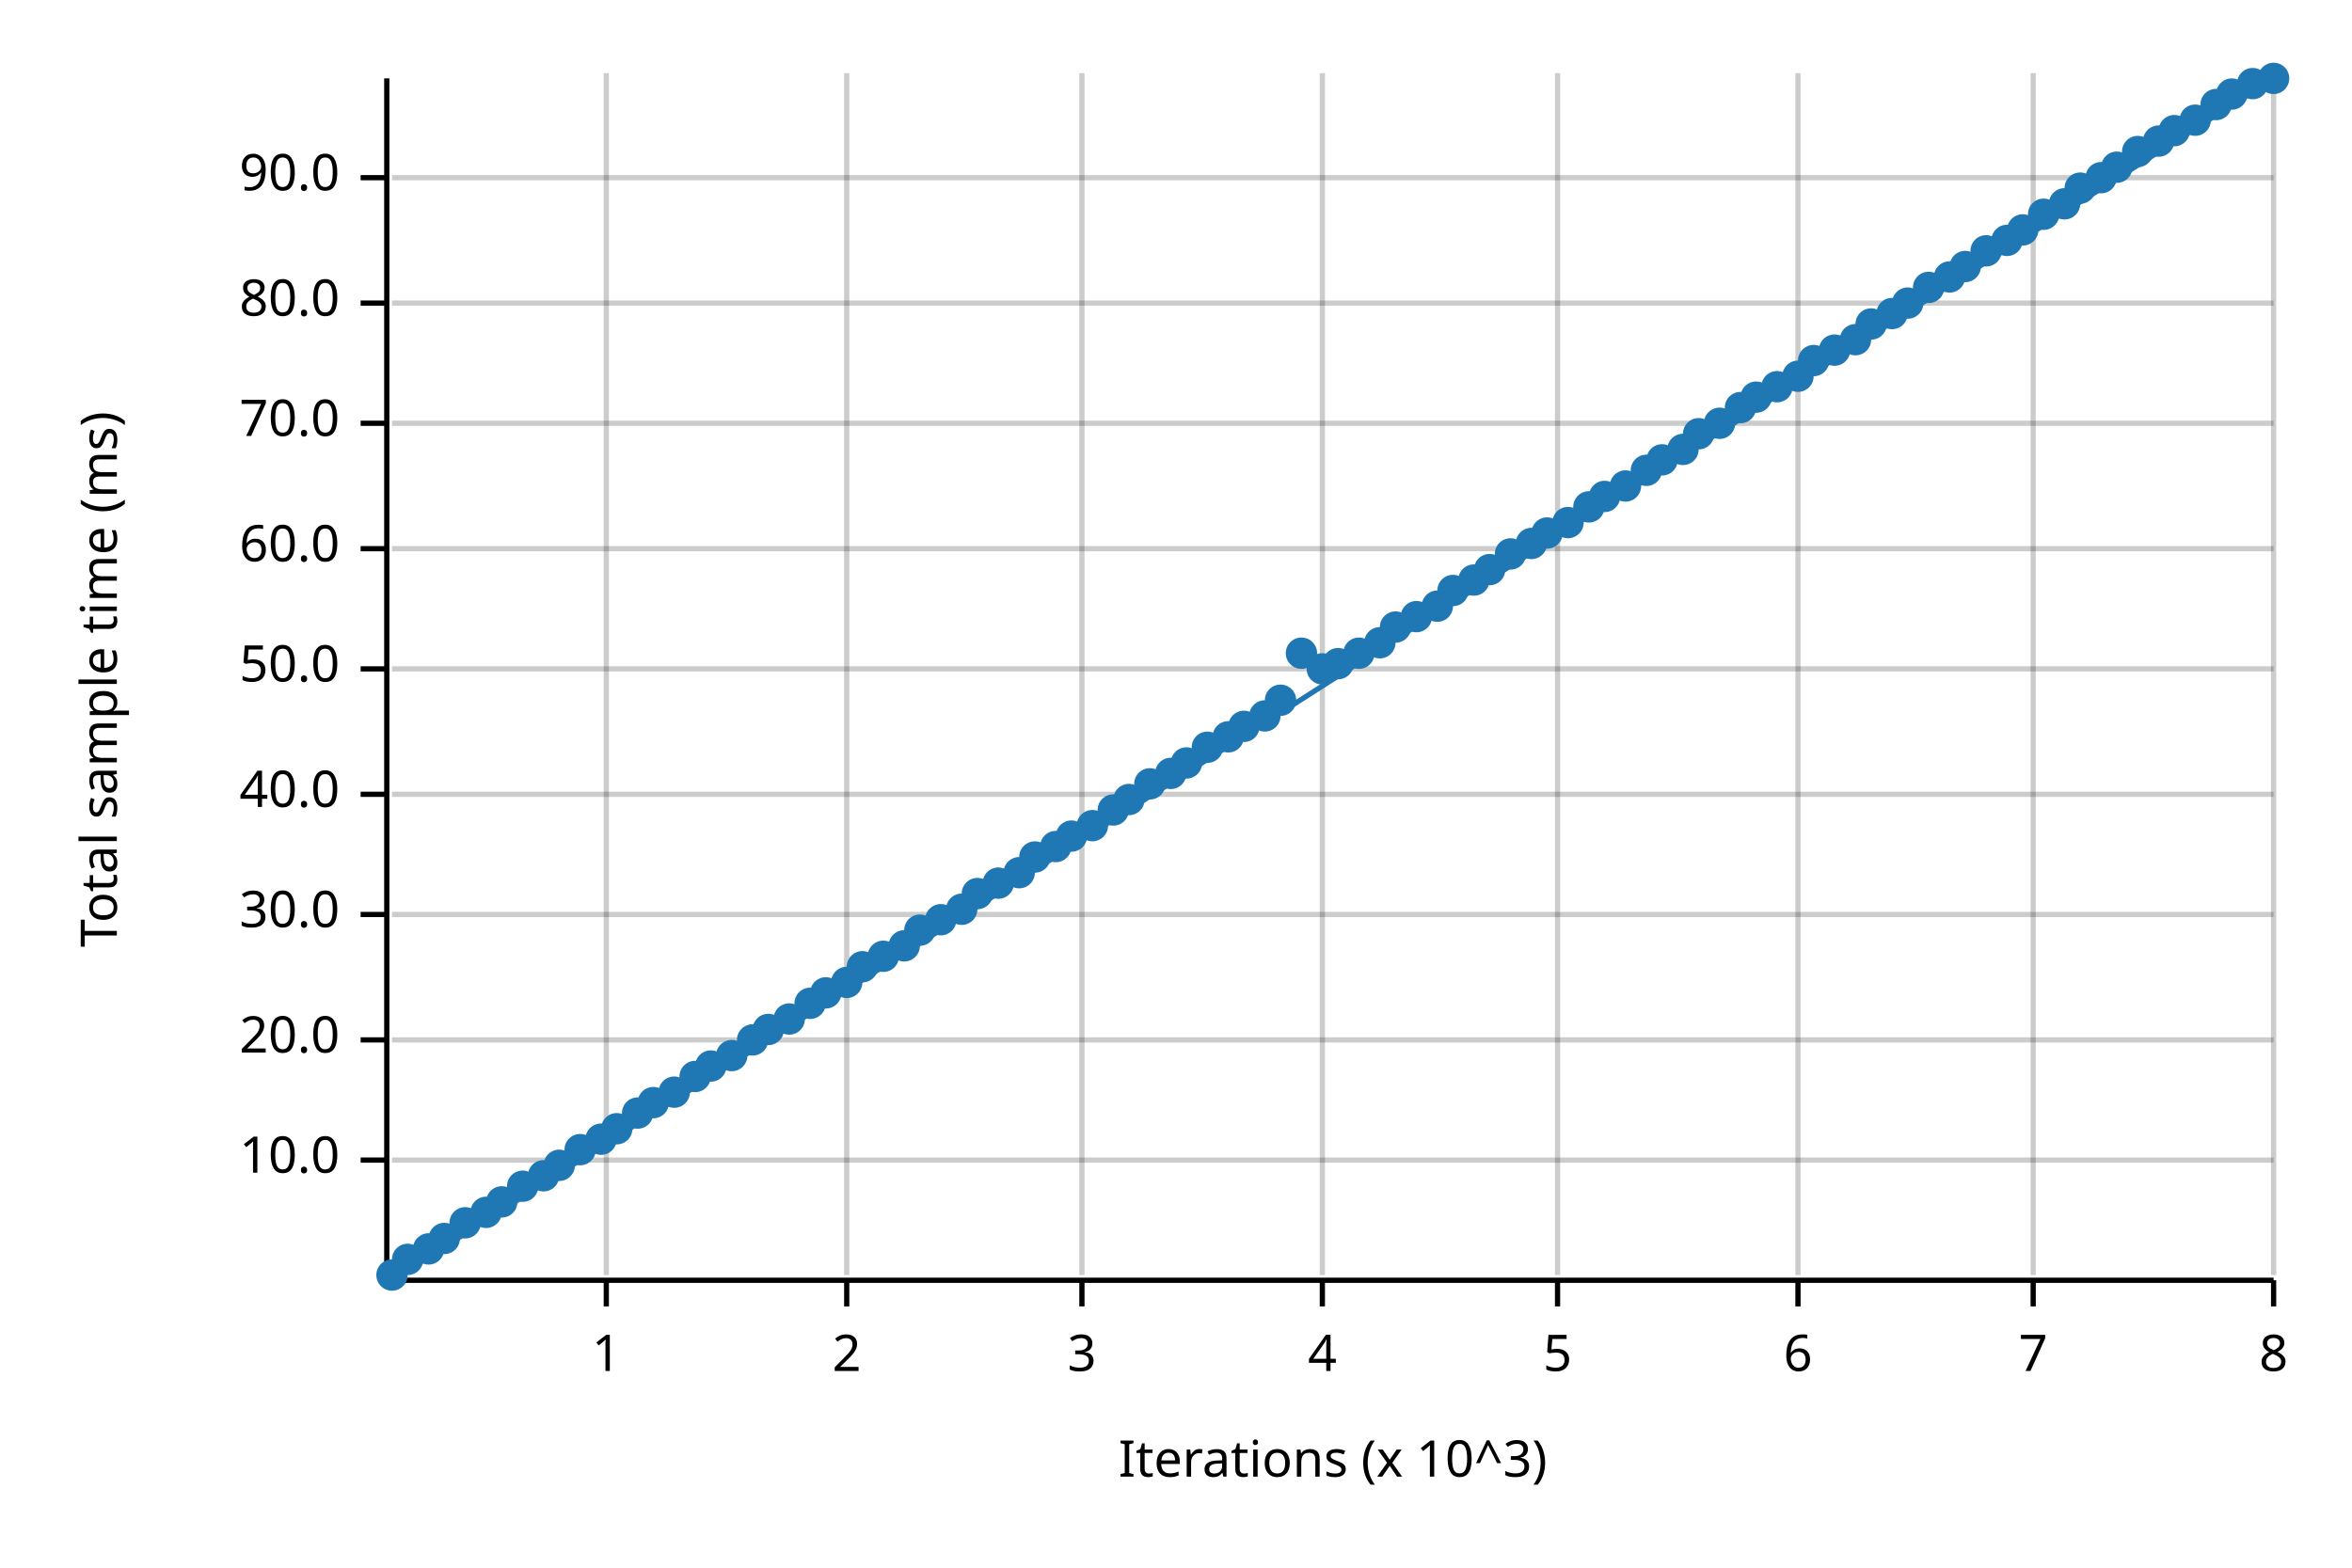
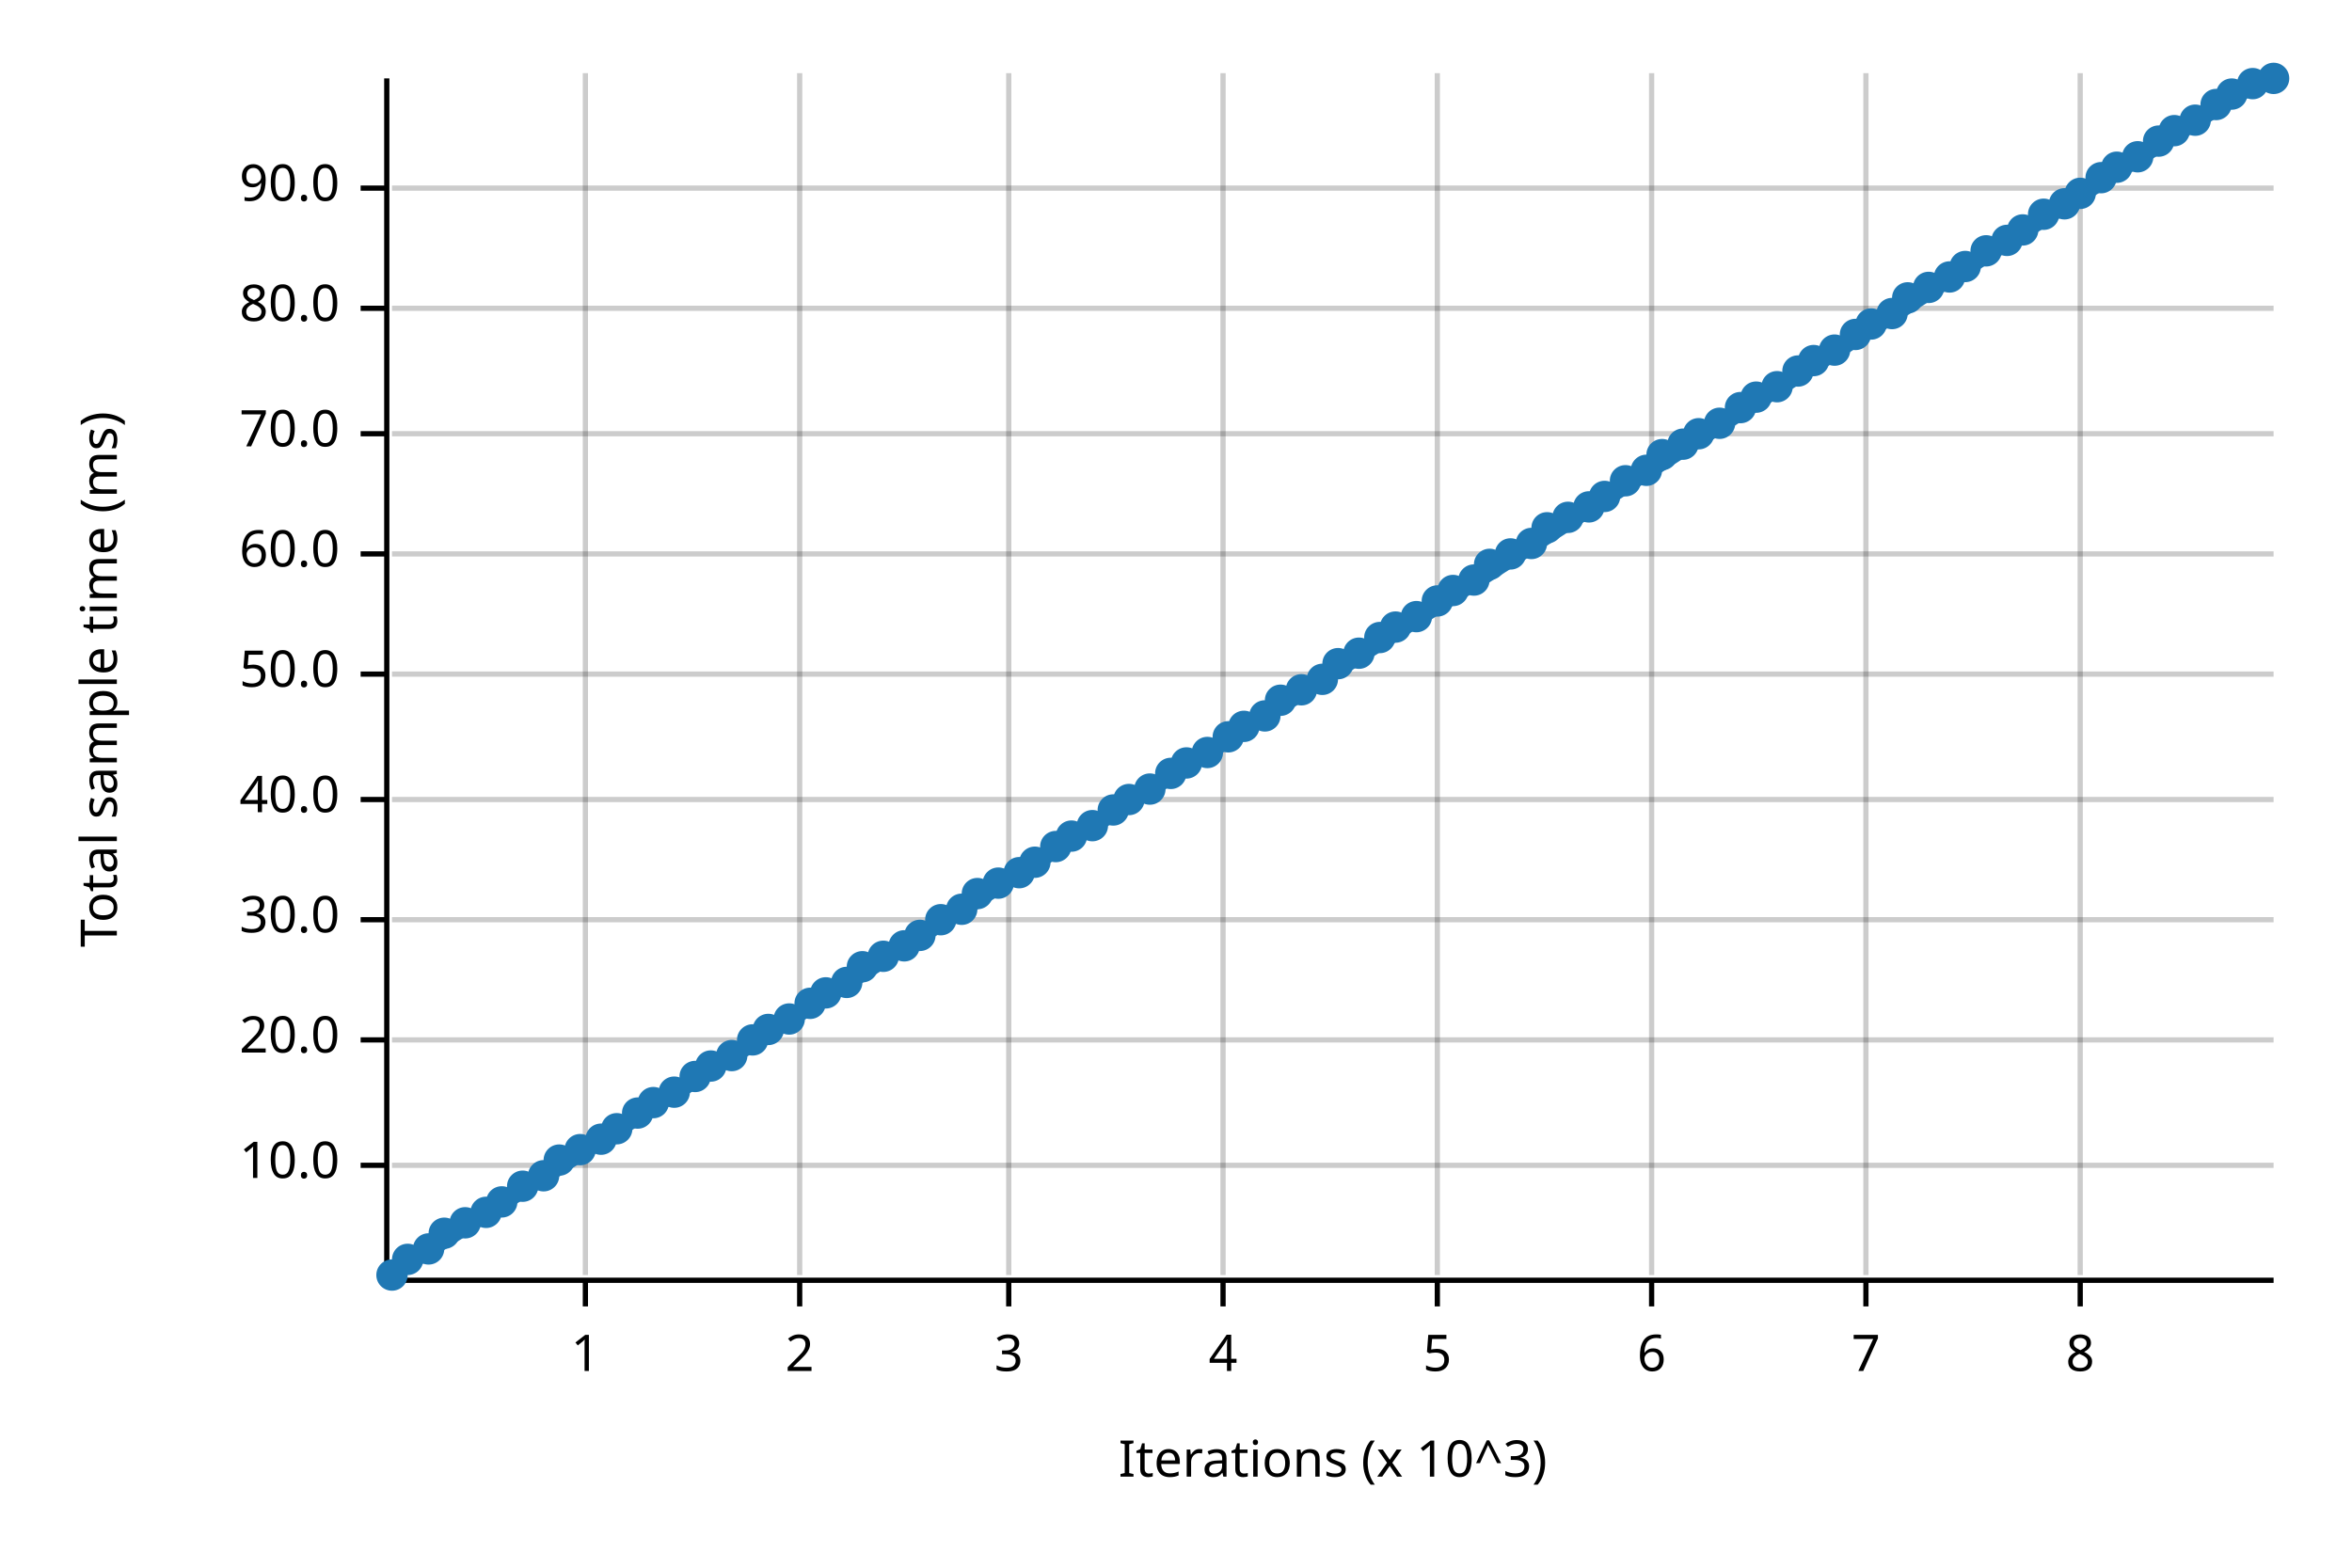
<svg xmlns="http://www.w3.org/2000/svg" width="450" height="300" viewBox="0 0 450 300">
  <text x="15" y="130" dy="0.76em" text-anchor="middle" font-family="sans-serif" font-size="9.677" opacity="1" fill="#000000" transform="rotate(270, 15, 130)">
Total sample time (ms)
</text>
  <text x="255" y="285" dy="-0.5ex" text-anchor="middle" font-family="sans-serif" font-size="9.677" opacity="1" fill="#000000">
Iterations (x 10^3)
</text>
-   <line opacity="0.2" stroke="#000000" stroke-width="1" x1="116" y1="244" x2="116" y2="14" />
-   <line opacity="0.2" stroke="#000000" stroke-width="1" x1="162" y1="244" x2="162" y2="14" />
-   <line opacity="0.2" stroke="#000000" stroke-width="1" x1="207" y1="244" x2="207" y2="14" />
-   <line opacity="0.2" stroke="#000000" stroke-width="1" x1="253" y1="244" x2="253" y2="14" />
-   <line opacity="0.2" stroke="#000000" stroke-width="1" x1="298" y1="244" x2="298" y2="14" />
-   <line opacity="0.2" stroke="#000000" stroke-width="1" x1="344" y1="244" x2="344" y2="14" />
-   <line opacity="0.2" stroke="#000000" stroke-width="1" x1="389" y1="244" x2="389" y2="14" />
-   <line opacity="0.2" stroke="#000000" stroke-width="1" x1="435" y1="244" x2="435" y2="14" />
-   <line opacity="0.2" stroke="#000000" stroke-width="1" x1="75" y1="222" x2="435" y2="222" />
+   <line opacity="0.2" stroke="#000000" stroke-width="1" x1="112" y1="244" x2="112" y2="14" />
+   <line opacity="0.2" stroke="#000000" stroke-width="1" x1="153" y1="244" x2="153" y2="14" />
+   <line opacity="0.2" stroke="#000000" stroke-width="1" x1="193" y1="244" x2="193" y2="14" />
+   <line opacity="0.2" stroke="#000000" stroke-width="1" x1="234" y1="244" x2="234" y2="14" />
+   <line opacity="0.2" stroke="#000000" stroke-width="1" x1="275" y1="244" x2="275" y2="14" />
+   <line opacity="0.2" stroke="#000000" stroke-width="1" x1="316" y1="244" x2="316" y2="14" />
+   <line opacity="0.2" stroke="#000000" stroke-width="1" x1="357" y1="244" x2="357" y2="14" />
+   <line opacity="0.2" stroke="#000000" stroke-width="1" x1="398" y1="244" x2="398" y2="14" />
+   <line opacity="0.2" stroke="#000000" stroke-width="1" x1="75" y1="223" x2="435" y2="223" />
  <line opacity="0.2" stroke="#000000" stroke-width="1" x1="75" y1="199" x2="435" y2="199" />
-   <line opacity="0.2" stroke="#000000" stroke-width="1" x1="75" y1="175" x2="435" y2="175" />
-   <line opacity="0.2" stroke="#000000" stroke-width="1" x1="75" y1="152" x2="435" y2="152" />
-   <line opacity="0.2" stroke="#000000" stroke-width="1" x1="75" y1="128" x2="435" y2="128" />
-   <line opacity="0.2" stroke="#000000" stroke-width="1" x1="75" y1="105" x2="435" y2="105" />
-   <line opacity="0.2" stroke="#000000" stroke-width="1" x1="75" y1="81" x2="435" y2="81" />
-   <line opacity="0.2" stroke="#000000" stroke-width="1" x1="75" y1="58" x2="435" y2="58" />
-   <line opacity="0.2" stroke="#000000" stroke-width="1" x1="75" y1="34" x2="435" y2="34" />
+   <line opacity="0.2" stroke="#000000" stroke-width="1" x1="75" y1="176" x2="435" y2="176" />
+   <line opacity="0.2" stroke="#000000" stroke-width="1" x1="75" y1="153" x2="435" y2="153" />
+   <line opacity="0.2" stroke="#000000" stroke-width="1" x1="75" y1="129" x2="435" y2="129" />
+   <line opacity="0.2" stroke="#000000" stroke-width="1" x1="75" y1="106" x2="435" y2="106" />
+   <line opacity="0.2" stroke="#000000" stroke-width="1" x1="75" y1="83" x2="435" y2="83" />
+   <line opacity="0.2" stroke="#000000" stroke-width="1" x1="75" y1="59" x2="435" y2="59" />
+   <line opacity="0.2" stroke="#000000" stroke-width="1" x1="75" y1="36" x2="435" y2="36" />
  <polyline fill="none" opacity="1" stroke="#000000" stroke-width="1" points="74,15 74,245 " />
-   <text x="65" y="222" dy="0.5ex" text-anchor="end" font-family="sans-serif" font-size="9.677" opacity="1" fill="#000000">
+   <text x="65" y="223" dy="0.5ex" text-anchor="end" font-family="sans-serif" font-size="9.677" opacity="1" fill="#000000">
10.0
</text>
-   <polyline fill="none" opacity="1" stroke="#000000" stroke-width="1" points="69,222 74,222 " />
+   <polyline fill="none" opacity="1" stroke="#000000" stroke-width="1" points="69,223 74,223 " />
  <text x="65" y="199" dy="0.5ex" text-anchor="end" font-family="sans-serif" font-size="9.677" opacity="1" fill="#000000">
20.0
</text>
  <polyline fill="none" opacity="1" stroke="#000000" stroke-width="1" points="69,199 74,199 " />
-   <text x="65" y="175" dy="0.5ex" text-anchor="end" font-family="sans-serif" font-size="9.677" opacity="1" fill="#000000">
+   <text x="65" y="176" dy="0.5ex" text-anchor="end" font-family="sans-serif" font-size="9.677" opacity="1" fill="#000000">
30.0
</text>
-   <polyline fill="none" opacity="1" stroke="#000000" stroke-width="1" points="69,175 74,175 " />
-   <text x="65" y="152" dy="0.5ex" text-anchor="end" font-family="sans-serif" font-size="9.677" opacity="1" fill="#000000">
+   <polyline fill="none" opacity="1" stroke="#000000" stroke-width="1" points="69,176 74,176 " />
+   <text x="65" y="153" dy="0.5ex" text-anchor="end" font-family="sans-serif" font-size="9.677" opacity="1" fill="#000000">
40.0
</text>
-   <polyline fill="none" opacity="1" stroke="#000000" stroke-width="1" points="69,152 74,152 " />
-   <text x="65" y="128" dy="0.5ex" text-anchor="end" font-family="sans-serif" font-size="9.677" opacity="1" fill="#000000">
+   <polyline fill="none" opacity="1" stroke="#000000" stroke-width="1" points="69,153 74,153 " />
+   <text x="65" y="129" dy="0.5ex" text-anchor="end" font-family="sans-serif" font-size="9.677" opacity="1" fill="#000000">
50.0
</text>
-   <polyline fill="none" opacity="1" stroke="#000000" stroke-width="1" points="69,128 74,128 " />
-   <text x="65" y="105" dy="0.5ex" text-anchor="end" font-family="sans-serif" font-size="9.677" opacity="1" fill="#000000">
+   <polyline fill="none" opacity="1" stroke="#000000" stroke-width="1" points="69,129 74,129 " />
+   <text x="65" y="106" dy="0.5ex" text-anchor="end" font-family="sans-serif" font-size="9.677" opacity="1" fill="#000000">
60.0
</text>
-   <polyline fill="none" opacity="1" stroke="#000000" stroke-width="1" points="69,105 74,105 " />
-   <text x="65" y="81" dy="0.5ex" text-anchor="end" font-family="sans-serif" font-size="9.677" opacity="1" fill="#000000">
+   <polyline fill="none" opacity="1" stroke="#000000" stroke-width="1" points="69,106 74,106 " />
+   <text x="65" y="83" dy="0.5ex" text-anchor="end" font-family="sans-serif" font-size="9.677" opacity="1" fill="#000000">
70.0
</text>
-   <polyline fill="none" opacity="1" stroke="#000000" stroke-width="1" points="69,81 74,81 " />
-   <text x="65" y="58" dy="0.5ex" text-anchor="end" font-family="sans-serif" font-size="9.677" opacity="1" fill="#000000">
+   <polyline fill="none" opacity="1" stroke="#000000" stroke-width="1" points="69,83 74,83 " />
+   <text x="65" y="59" dy="0.5ex" text-anchor="end" font-family="sans-serif" font-size="9.677" opacity="1" fill="#000000">
80.0
</text>
-   <polyline fill="none" opacity="1" stroke="#000000" stroke-width="1" points="69,58 74,58 " />
-   <text x="65" y="34" dy="0.5ex" text-anchor="end" font-family="sans-serif" font-size="9.677" opacity="1" fill="#000000">
+   <polyline fill="none" opacity="1" stroke="#000000" stroke-width="1" points="69,59 74,59 " />
+   <text x="65" y="36" dy="0.5ex" text-anchor="end" font-family="sans-serif" font-size="9.677" opacity="1" fill="#000000">
90.0
</text>
-   <polyline fill="none" opacity="1" stroke="#000000" stroke-width="1" points="69,34 74,34 " />
+   <polyline fill="none" opacity="1" stroke="#000000" stroke-width="1" points="69,36 74,36 " />
  <polyline fill="none" opacity="1" stroke="#000000" stroke-width="1" points="75,245 435,245 " />
-   <text x="116" y="255" dy="0.76em" text-anchor="middle" font-family="sans-serif" font-size="9.677" opacity="1" fill="#000000">
+   <text x="112" y="255" dy="0.76em" text-anchor="middle" font-family="sans-serif" font-size="9.677" opacity="1" fill="#000000">
1
</text>
-   <polyline fill="none" opacity="1" stroke="#000000" stroke-width="1" points="116,245 116,250 " />
-   <text x="162" y="255" dy="0.76em" text-anchor="middle" font-family="sans-serif" font-size="9.677" opacity="1" fill="#000000">
+   <polyline fill="none" opacity="1" stroke="#000000" stroke-width="1" points="112,245 112,250 " />
+   <text x="153" y="255" dy="0.76em" text-anchor="middle" font-family="sans-serif" font-size="9.677" opacity="1" fill="#000000">
2
</text>
-   <polyline fill="none" opacity="1" stroke="#000000" stroke-width="1" points="162,245 162,250 " />
-   <text x="207" y="255" dy="0.76em" text-anchor="middle" font-family="sans-serif" font-size="9.677" opacity="1" fill="#000000">
+   <polyline fill="none" opacity="1" stroke="#000000" stroke-width="1" points="153,245 153,250 " />
+   <text x="193" y="255" dy="0.76em" text-anchor="middle" font-family="sans-serif" font-size="9.677" opacity="1" fill="#000000">
3
</text>
-   <polyline fill="none" opacity="1" stroke="#000000" stroke-width="1" points="207,245 207,250 " />
-   <text x="253" y="255" dy="0.76em" text-anchor="middle" font-family="sans-serif" font-size="9.677" opacity="1" fill="#000000">
+   <polyline fill="none" opacity="1" stroke="#000000" stroke-width="1" points="193,245 193,250 " />
+   <text x="234" y="255" dy="0.76em" text-anchor="middle" font-family="sans-serif" font-size="9.677" opacity="1" fill="#000000">
4
</text>
-   <polyline fill="none" opacity="1" stroke="#000000" stroke-width="1" points="253,245 253,250 " />
-   <text x="298" y="255" dy="0.76em" text-anchor="middle" font-family="sans-serif" font-size="9.677" opacity="1" fill="#000000">
+   <polyline fill="none" opacity="1" stroke="#000000" stroke-width="1" points="234,245 234,250 " />
+   <text x="275" y="255" dy="0.76em" text-anchor="middle" font-family="sans-serif" font-size="9.677" opacity="1" fill="#000000">
5
</text>
-   <polyline fill="none" opacity="1" stroke="#000000" stroke-width="1" points="298,245 298,250 " />
-   <text x="344" y="255" dy="0.76em" text-anchor="middle" font-family="sans-serif" font-size="9.677" opacity="1" fill="#000000">
+   <polyline fill="none" opacity="1" stroke="#000000" stroke-width="1" points="275,245 275,250 " />
+   <text x="316" y="255" dy="0.76em" text-anchor="middle" font-family="sans-serif" font-size="9.677" opacity="1" fill="#000000">
6
</text>
-   <polyline fill="none" opacity="1" stroke="#000000" stroke-width="1" points="344,245 344,250 " />
-   <text x="389" y="255" dy="0.76em" text-anchor="middle" font-family="sans-serif" font-size="9.677" opacity="1" fill="#000000">
+   <polyline fill="none" opacity="1" stroke="#000000" stroke-width="1" points="316,245 316,250 " />
+   <text x="357" y="255" dy="0.76em" text-anchor="middle" font-family="sans-serif" font-size="9.677" opacity="1" fill="#000000">
7
</text>
-   <polyline fill="none" opacity="1" stroke="#000000" stroke-width="1" points="389,245 389,250 " />
-   <text x="435" y="255" dy="0.76em" text-anchor="middle" font-family="sans-serif" font-size="9.677" opacity="1" fill="#000000">
+   <polyline fill="none" opacity="1" stroke="#000000" stroke-width="1" points="357,245 357,250 " />
+   <text x="398" y="255" dy="0.76em" text-anchor="middle" font-family="sans-serif" font-size="9.677" opacity="1" fill="#000000">
8
</text>
-   <polyline fill="none" opacity="1" stroke="#000000" stroke-width="1" points="435,245 435,250 " />
+   <polyline fill="none" opacity="1" stroke="#000000" stroke-width="1" points="398,245 398,250 " />
  <circle cx="75" cy="244" r="3" opacity="1" fill="#1F78B4" stroke="none" stroke-width="1" />
  <circle cx="78" cy="241" r="3" opacity="1" fill="#1F78B4" stroke="none" stroke-width="1" />
  <circle cx="82" cy="239" r="3" opacity="1" fill="#1F78B4" stroke="none" stroke-width="1" />
-   <circle cx="85" cy="237" r="3" opacity="1" fill="#1F78B4" stroke="none" stroke-width="1" />
+   <circle cx="85" cy="236" r="3" opacity="1" fill="#1F78B4" stroke="none" stroke-width="1" />
  <circle cx="89" cy="234" r="3" opacity="1" fill="#1F78B4" stroke="none" stroke-width="1" />
  <circle cx="93" cy="232" r="3" opacity="1" fill="#1F78B4" stroke="none" stroke-width="1" />
  <circle cx="96" cy="230" r="3" opacity="1" fill="#1F78B4" stroke="none" stroke-width="1" />
  <circle cx="100" cy="227" r="3" opacity="1" fill="#1F78B4" stroke="none" stroke-width="1" />
  <circle cx="104" cy="225" r="3" opacity="1" fill="#1F78B4" stroke="none" stroke-width="1" />
-   <circle cx="107" cy="223" r="3" opacity="1" fill="#1F78B4" stroke="none" stroke-width="1" />
+   <circle cx="107" cy="222" r="3" opacity="1" fill="#1F78B4" stroke="none" stroke-width="1" />
  <circle cx="111" cy="220" r="3" opacity="1" fill="#1F78B4" stroke="none" stroke-width="1" />
  <circle cx="115" cy="218" r="3" opacity="1" fill="#1F78B4" stroke="none" stroke-width="1" />
  <circle cx="118" cy="216" r="3" opacity="1" fill="#1F78B4" stroke="none" stroke-width="1" />
  <circle cx="122" cy="213" r="3" opacity="1" fill="#1F78B4" stroke="none" stroke-width="1" />
  <circle cx="125" cy="211" r="3" opacity="1" fill="#1F78B4" stroke="none" stroke-width="1" />
  <circle cx="129" cy="209" r="3" opacity="1" fill="#1F78B4" stroke="none" stroke-width="1" />
  <circle cx="133" cy="206" r="3" opacity="1" fill="#1F78B4" stroke="none" stroke-width="1" />
  <circle cx="136" cy="204" r="3" opacity="1" fill="#1F78B4" stroke="none" stroke-width="1" />
  <circle cx="140" cy="202" r="3" opacity="1" fill="#1F78B4" stroke="none" stroke-width="1" />
  <circle cx="144" cy="199" r="3" opacity="1" fill="#1F78B4" stroke="none" stroke-width="1" />
  <circle cx="147" cy="197" r="3" opacity="1" fill="#1F78B4" stroke="none" stroke-width="1" />
  <circle cx="151" cy="195" r="3" opacity="1" fill="#1F78B4" stroke="none" stroke-width="1" />
  <circle cx="155" cy="192" r="3" opacity="1" fill="#1F78B4" stroke="none" stroke-width="1" />
  <circle cx="158" cy="190" r="3" opacity="1" fill="#1F78B4" stroke="none" stroke-width="1" />
  <circle cx="162" cy="188" r="3" opacity="1" fill="#1F78B4" stroke="none" stroke-width="1" />
  <circle cx="165" cy="185" r="3" opacity="1" fill="#1F78B4" stroke="none" stroke-width="1" />
  <circle cx="169" cy="183" r="3" opacity="1" fill="#1F78B4" stroke="none" stroke-width="1" />
  <circle cx="173" cy="181" r="3" opacity="1" fill="#1F78B4" stroke="none" stroke-width="1" />
-   <circle cx="176" cy="178" r="3" opacity="1" fill="#1F78B4" stroke="none" stroke-width="1" />
+   <circle cx="176" cy="179" r="3" opacity="1" fill="#1F78B4" stroke="none" stroke-width="1" />
  <circle cx="180" cy="176" r="3" opacity="1" fill="#1F78B4" stroke="none" stroke-width="1" />
  <circle cx="184" cy="174" r="3" opacity="1" fill="#1F78B4" stroke="none" stroke-width="1" />
  <circle cx="187" cy="171" r="3" opacity="1" fill="#1F78B4" stroke="none" stroke-width="1" />
  <circle cx="191" cy="169" r="3" opacity="1" fill="#1F78B4" stroke="none" stroke-width="1" />
  <circle cx="195" cy="167" r="3" opacity="1" fill="#1F78B4" stroke="none" stroke-width="1" />
-   <circle cx="198" cy="164" r="3" opacity="1" fill="#1F78B4" stroke="none" stroke-width="1" />
+   <circle cx="198" cy="165" r="3" opacity="1" fill="#1F78B4" stroke="none" stroke-width="1" />
  <circle cx="202" cy="162" r="3" opacity="1" fill="#1F78B4" stroke="none" stroke-width="1" />
  <circle cx="205" cy="160" r="3" opacity="1" fill="#1F78B4" stroke="none" stroke-width="1" />
  <circle cx="209" cy="158" r="3" opacity="1" fill="#1F78B4" stroke="none" stroke-width="1" />
  <circle cx="213" cy="155" r="3" opacity="1" fill="#1F78B4" stroke="none" stroke-width="1" />
  <circle cx="216" cy="153" r="3" opacity="1" fill="#1F78B4" stroke="none" stroke-width="1" />
-   <circle cx="220" cy="150" r="3" opacity="1" fill="#1F78B4" stroke="none" stroke-width="1" />
+   <circle cx="220" cy="151" r="3" opacity="1" fill="#1F78B4" stroke="none" stroke-width="1" />
  <circle cx="224" cy="148" r="3" opacity="1" fill="#1F78B4" stroke="none" stroke-width="1" />
  <circle cx="227" cy="146" r="3" opacity="1" fill="#1F78B4" stroke="none" stroke-width="1" />
-   <circle cx="231" cy="143" r="3" opacity="1" fill="#1F78B4" stroke="none" stroke-width="1" />
+   <circle cx="231" cy="144" r="3" opacity="1" fill="#1F78B4" stroke="none" stroke-width="1" />
  <circle cx="235" cy="141" r="3" opacity="1" fill="#1F78B4" stroke="none" stroke-width="1" />
  <circle cx="238" cy="139" r="3" opacity="1" fill="#1F78B4" stroke="none" stroke-width="1" />
  <circle cx="242" cy="137" r="3" opacity="1" fill="#1F78B4" stroke="none" stroke-width="1" />
  <circle cx="245" cy="134" r="3" opacity="1" fill="#1F78B4" stroke="none" stroke-width="1" />
-   <circle cx="249" cy="125" r="3" opacity="1" fill="#1F78B4" stroke="none" stroke-width="1" />
-   <circle cx="253" cy="128" r="3" opacity="1" fill="#1F78B4" stroke="none" stroke-width="1" />
+   <circle cx="249" cy="132" r="3" opacity="1" fill="#1F78B4" stroke="none" stroke-width="1" />
+   <circle cx="253" cy="130" r="3" opacity="1" fill="#1F78B4" stroke="none" stroke-width="1" />
  <circle cx="256" cy="127" r="3" opacity="1" fill="#1F78B4" stroke="none" stroke-width="1" />
  <circle cx="260" cy="125" r="3" opacity="1" fill="#1F78B4" stroke="none" stroke-width="1" />
-   <circle cx="264" cy="123" r="3" opacity="1" fill="#1F78B4" stroke="none" stroke-width="1" />
+   <circle cx="264" cy="122" r="3" opacity="1" fill="#1F78B4" stroke="none" stroke-width="1" />
  <circle cx="267" cy="120" r="3" opacity="1" fill="#1F78B4" stroke="none" stroke-width="1" />
  <circle cx="271" cy="118" r="3" opacity="1" fill="#1F78B4" stroke="none" stroke-width="1" />
-   <circle cx="275" cy="116" r="3" opacity="1" fill="#1F78B4" stroke="none" stroke-width="1" />
+   <circle cx="275" cy="115" r="3" opacity="1" fill="#1F78B4" stroke="none" stroke-width="1" />
  <circle cx="278" cy="113" r="3" opacity="1" fill="#1F78B4" stroke="none" stroke-width="1" />
  <circle cx="282" cy="111" r="3" opacity="1" fill="#1F78B4" stroke="none" stroke-width="1" />
-   <circle cx="285" cy="109" r="3" opacity="1" fill="#1F78B4" stroke="none" stroke-width="1" />
+   <circle cx="285" cy="108" r="3" opacity="1" fill="#1F78B4" stroke="none" stroke-width="1" />
  <circle cx="289" cy="106" r="3" opacity="1" fill="#1F78B4" stroke="none" stroke-width="1" />
  <circle cx="293" cy="104" r="3" opacity="1" fill="#1F78B4" stroke="none" stroke-width="1" />
-   <circle cx="296" cy="102" r="3" opacity="1" fill="#1F78B4" stroke="none" stroke-width="1" />
-   <circle cx="300" cy="100" r="3" opacity="1" fill="#1F78B4" stroke="none" stroke-width="1" />
+   <circle cx="296" cy="101" r="3" opacity="1" fill="#1F78B4" stroke="none" stroke-width="1" />
+   <circle cx="300" cy="99" r="3" opacity="1" fill="#1F78B4" stroke="none" stroke-width="1" />
  <circle cx="304" cy="97" r="3" opacity="1" fill="#1F78B4" stroke="none" stroke-width="1" />
  <circle cx="307" cy="95" r="3" opacity="1" fill="#1F78B4" stroke="none" stroke-width="1" />
-   <circle cx="311" cy="93" r="3" opacity="1" fill="#1F78B4" stroke="none" stroke-width="1" />
+   <circle cx="311" cy="92" r="3" opacity="1" fill="#1F78B4" stroke="none" stroke-width="1" />
  <circle cx="315" cy="90" r="3" opacity="1" fill="#1F78B4" stroke="none" stroke-width="1" />
-   <circle cx="318" cy="88" r="3" opacity="1" fill="#1F78B4" stroke="none" stroke-width="1" />
-   <circle cx="322" cy="86" r="3" opacity="1" fill="#1F78B4" stroke="none" stroke-width="1" />
+   <circle cx="318" cy="87" r="3" opacity="1" fill="#1F78B4" stroke="none" stroke-width="1" />
+   <circle cx="322" cy="85" r="3" opacity="1" fill="#1F78B4" stroke="none" stroke-width="1" />
  <circle cx="325" cy="83" r="3" opacity="1" fill="#1F78B4" stroke="none" stroke-width="1" />
  <circle cx="329" cy="81" r="3" opacity="1" fill="#1F78B4" stroke="none" stroke-width="1" />
  <circle cx="333" cy="78" r="3" opacity="1" fill="#1F78B4" stroke="none" stroke-width="1" />
  <circle cx="336" cy="76" r="3" opacity="1" fill="#1F78B4" stroke="none" stroke-width="1" />
  <circle cx="340" cy="74" r="3" opacity="1" fill="#1F78B4" stroke="none" stroke-width="1" />
-   <circle cx="344" cy="72" r="3" opacity="1" fill="#1F78B4" stroke="none" stroke-width="1" />
+   <circle cx="344" cy="71" r="3" opacity="1" fill="#1F78B4" stroke="none" stroke-width="1" />
  <circle cx="347" cy="69" r="3" opacity="1" fill="#1F78B4" stroke="none" stroke-width="1" />
  <circle cx="351" cy="67" r="3" opacity="1" fill="#1F78B4" stroke="none" stroke-width="1" />
-   <circle cx="355" cy="65" r="3" opacity="1" fill="#1F78B4" stroke="none" stroke-width="1" />
+   <circle cx="355" cy="64" r="3" opacity="1" fill="#1F78B4" stroke="none" stroke-width="1" />
  <circle cx="358" cy="62" r="3" opacity="1" fill="#1F78B4" stroke="none" stroke-width="1" />
  <circle cx="362" cy="60" r="3" opacity="1" fill="#1F78B4" stroke="none" stroke-width="1" />
-   <circle cx="365" cy="58" r="3" opacity="1" fill="#1F78B4" stroke="none" stroke-width="1" />
+   <circle cx="365" cy="57" r="3" opacity="1" fill="#1F78B4" stroke="none" stroke-width="1" />
  <circle cx="369" cy="55" r="3" opacity="1" fill="#1F78B4" stroke="none" stroke-width="1" />
  <circle cx="373" cy="53" r="3" opacity="1" fill="#1F78B4" stroke="none" stroke-width="1" />
  <circle cx="376" cy="51" r="3" opacity="1" fill="#1F78B4" stroke="none" stroke-width="1" />
  <circle cx="380" cy="48" r="3" opacity="1" fill="#1F78B4" stroke="none" stroke-width="1" />
  <circle cx="384" cy="46" r="3" opacity="1" fill="#1F78B4" stroke="none" stroke-width="1" />
  <circle cx="387" cy="44" r="3" opacity="1" fill="#1F78B4" stroke="none" stroke-width="1" />
  <circle cx="391" cy="41" r="3" opacity="1" fill="#1F78B4" stroke="none" stroke-width="1" />
  <circle cx="395" cy="39" r="3" opacity="1" fill="#1F78B4" stroke="none" stroke-width="1" />
-   <circle cx="398" cy="36" r="3" opacity="1" fill="#1F78B4" stroke="none" stroke-width="1" />
+   <circle cx="398" cy="37" r="3" opacity="1" fill="#1F78B4" stroke="none" stroke-width="1" />
  <circle cx="402" cy="34" r="3" opacity="1" fill="#1F78B4" stroke="none" stroke-width="1" />
  <circle cx="405" cy="32" r="3" opacity="1" fill="#1F78B4" stroke="none" stroke-width="1" />
-   <circle cx="409" cy="29" r="3" opacity="1" fill="#1F78B4" stroke="none" stroke-width="1" />
+   <circle cx="409" cy="30" r="3" opacity="1" fill="#1F78B4" stroke="none" stroke-width="1" />
  <circle cx="413" cy="27" r="3" opacity="1" fill="#1F78B4" stroke="none" stroke-width="1" />
  <circle cx="416" cy="25" r="3" opacity="1" fill="#1F78B4" stroke="none" stroke-width="1" />
  <circle cx="420" cy="23" r="3" opacity="1" fill="#1F78B4" stroke="none" stroke-width="1" />
  <circle cx="424" cy="20" r="3" opacity="1" fill="#1F78B4" stroke="none" stroke-width="1" />
  <circle cx="427" cy="18" r="3" opacity="1" fill="#1F78B4" stroke="none" stroke-width="1" />
  <circle cx="431" cy="16" r="3" opacity="1" fill="#1F78B4" stroke="none" stroke-width="1" />
  <circle cx="435" cy="15" r="3" opacity="1" fill="#1F78B4" stroke="none" stroke-width="1" />
  <polyline fill="none" opacity="1" stroke="#1F78B4" stroke-width="1" points="75,245 435,15 " />
  <polygon opacity="0.25" fill="#1F78B4" points="75,245 435,15 435,15 " />
</svg>
